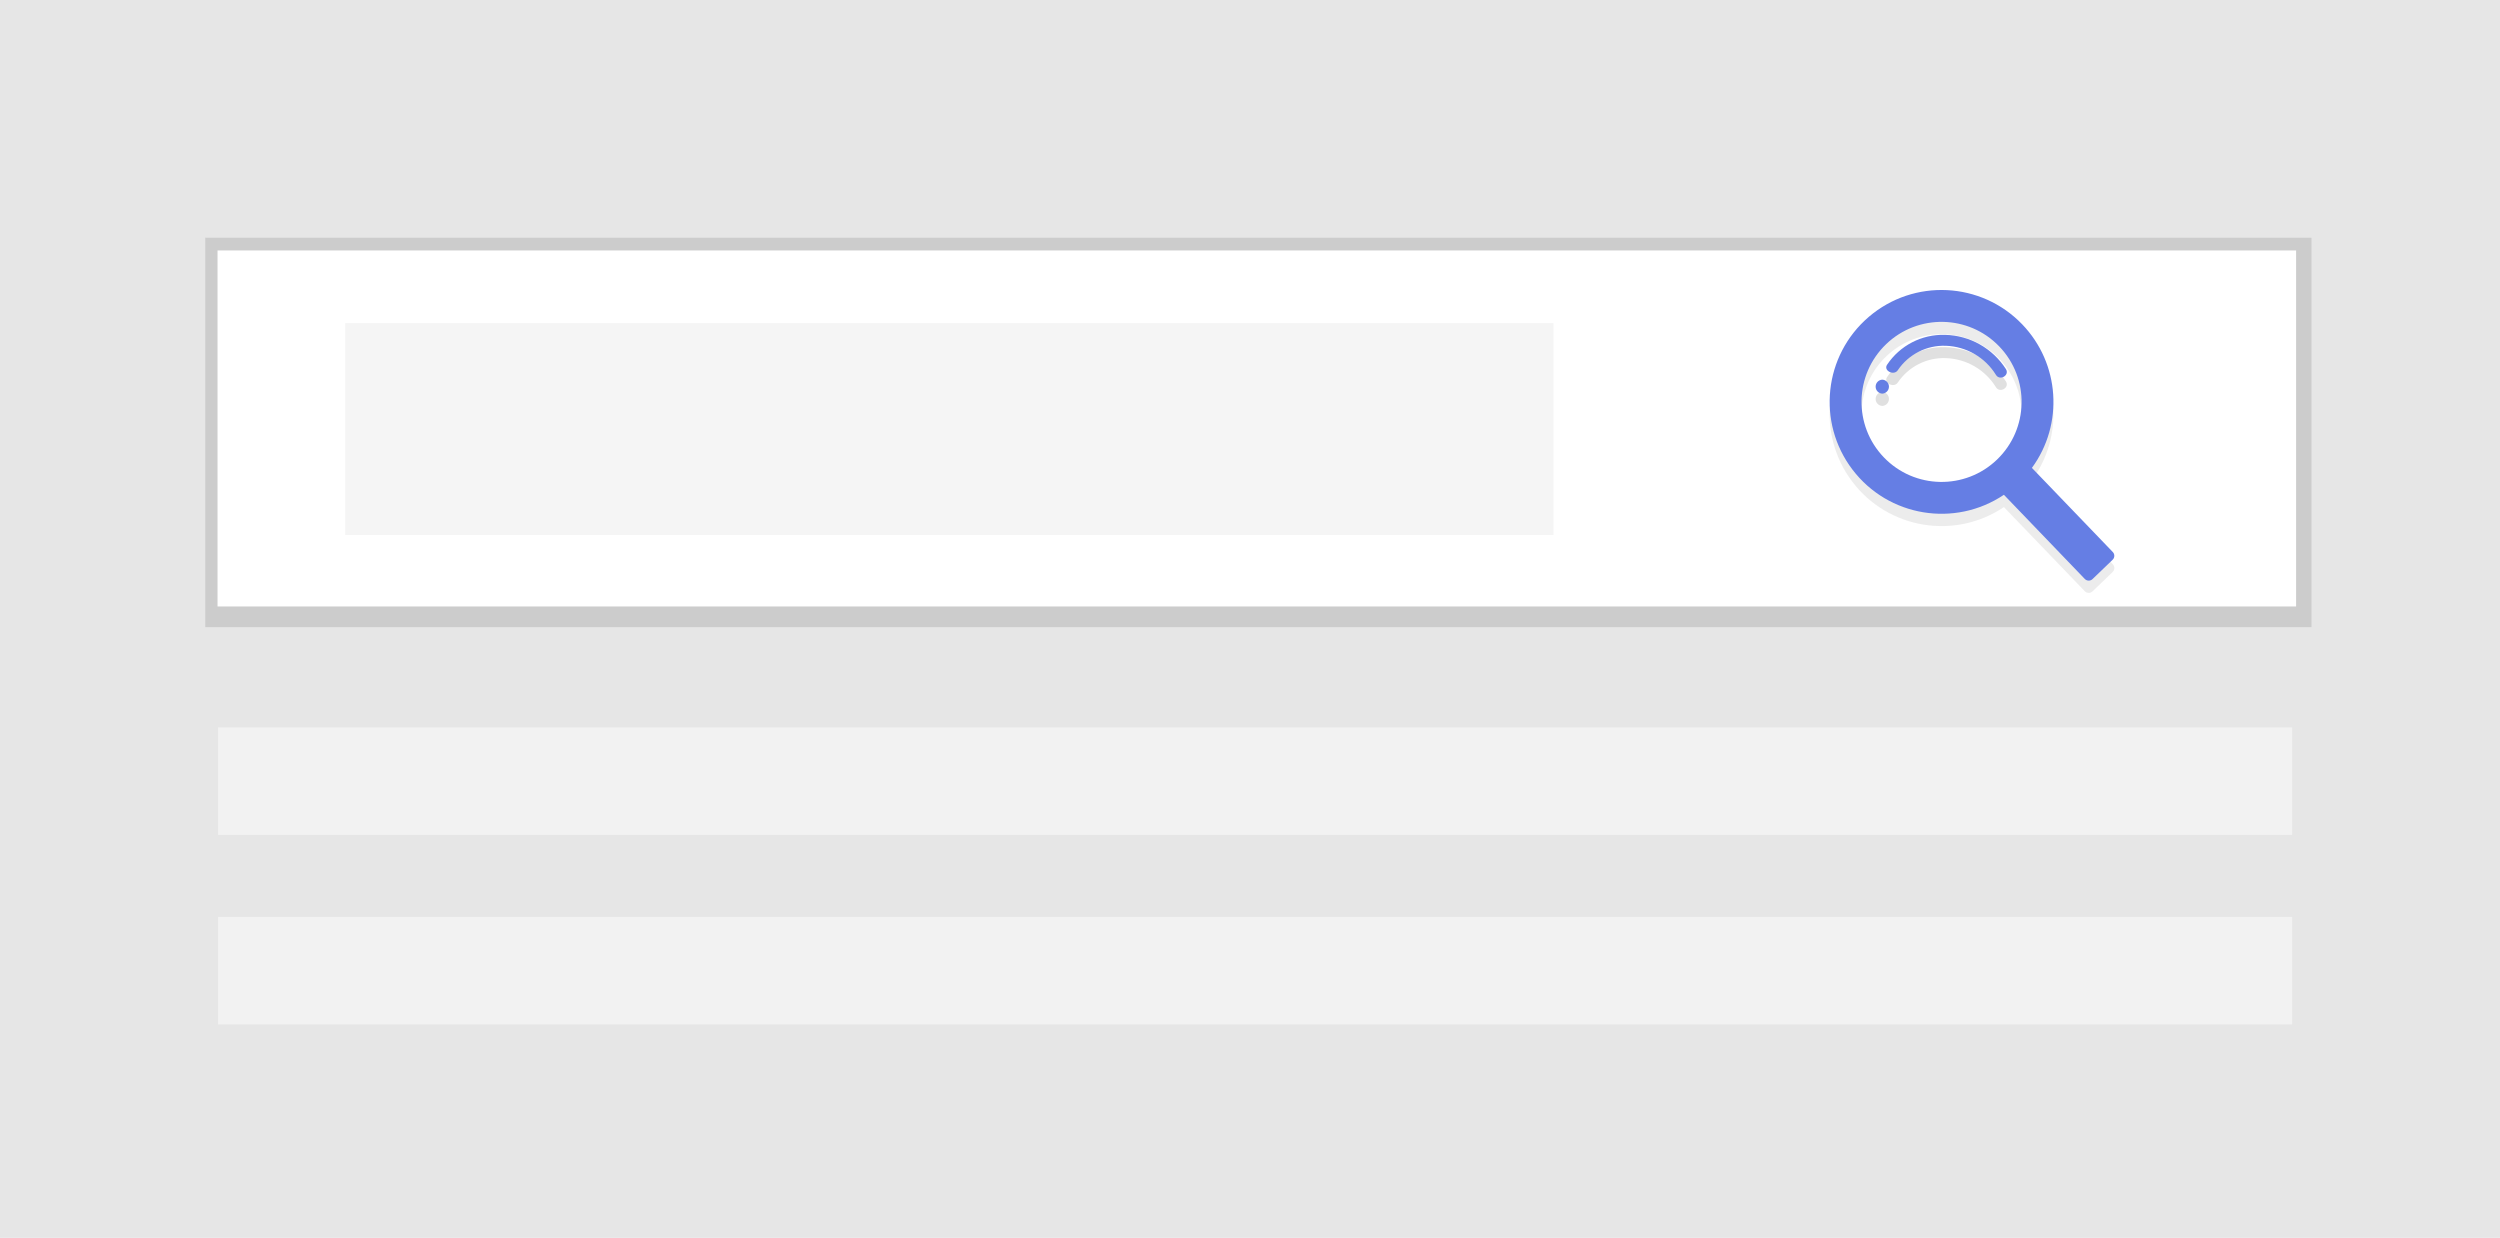
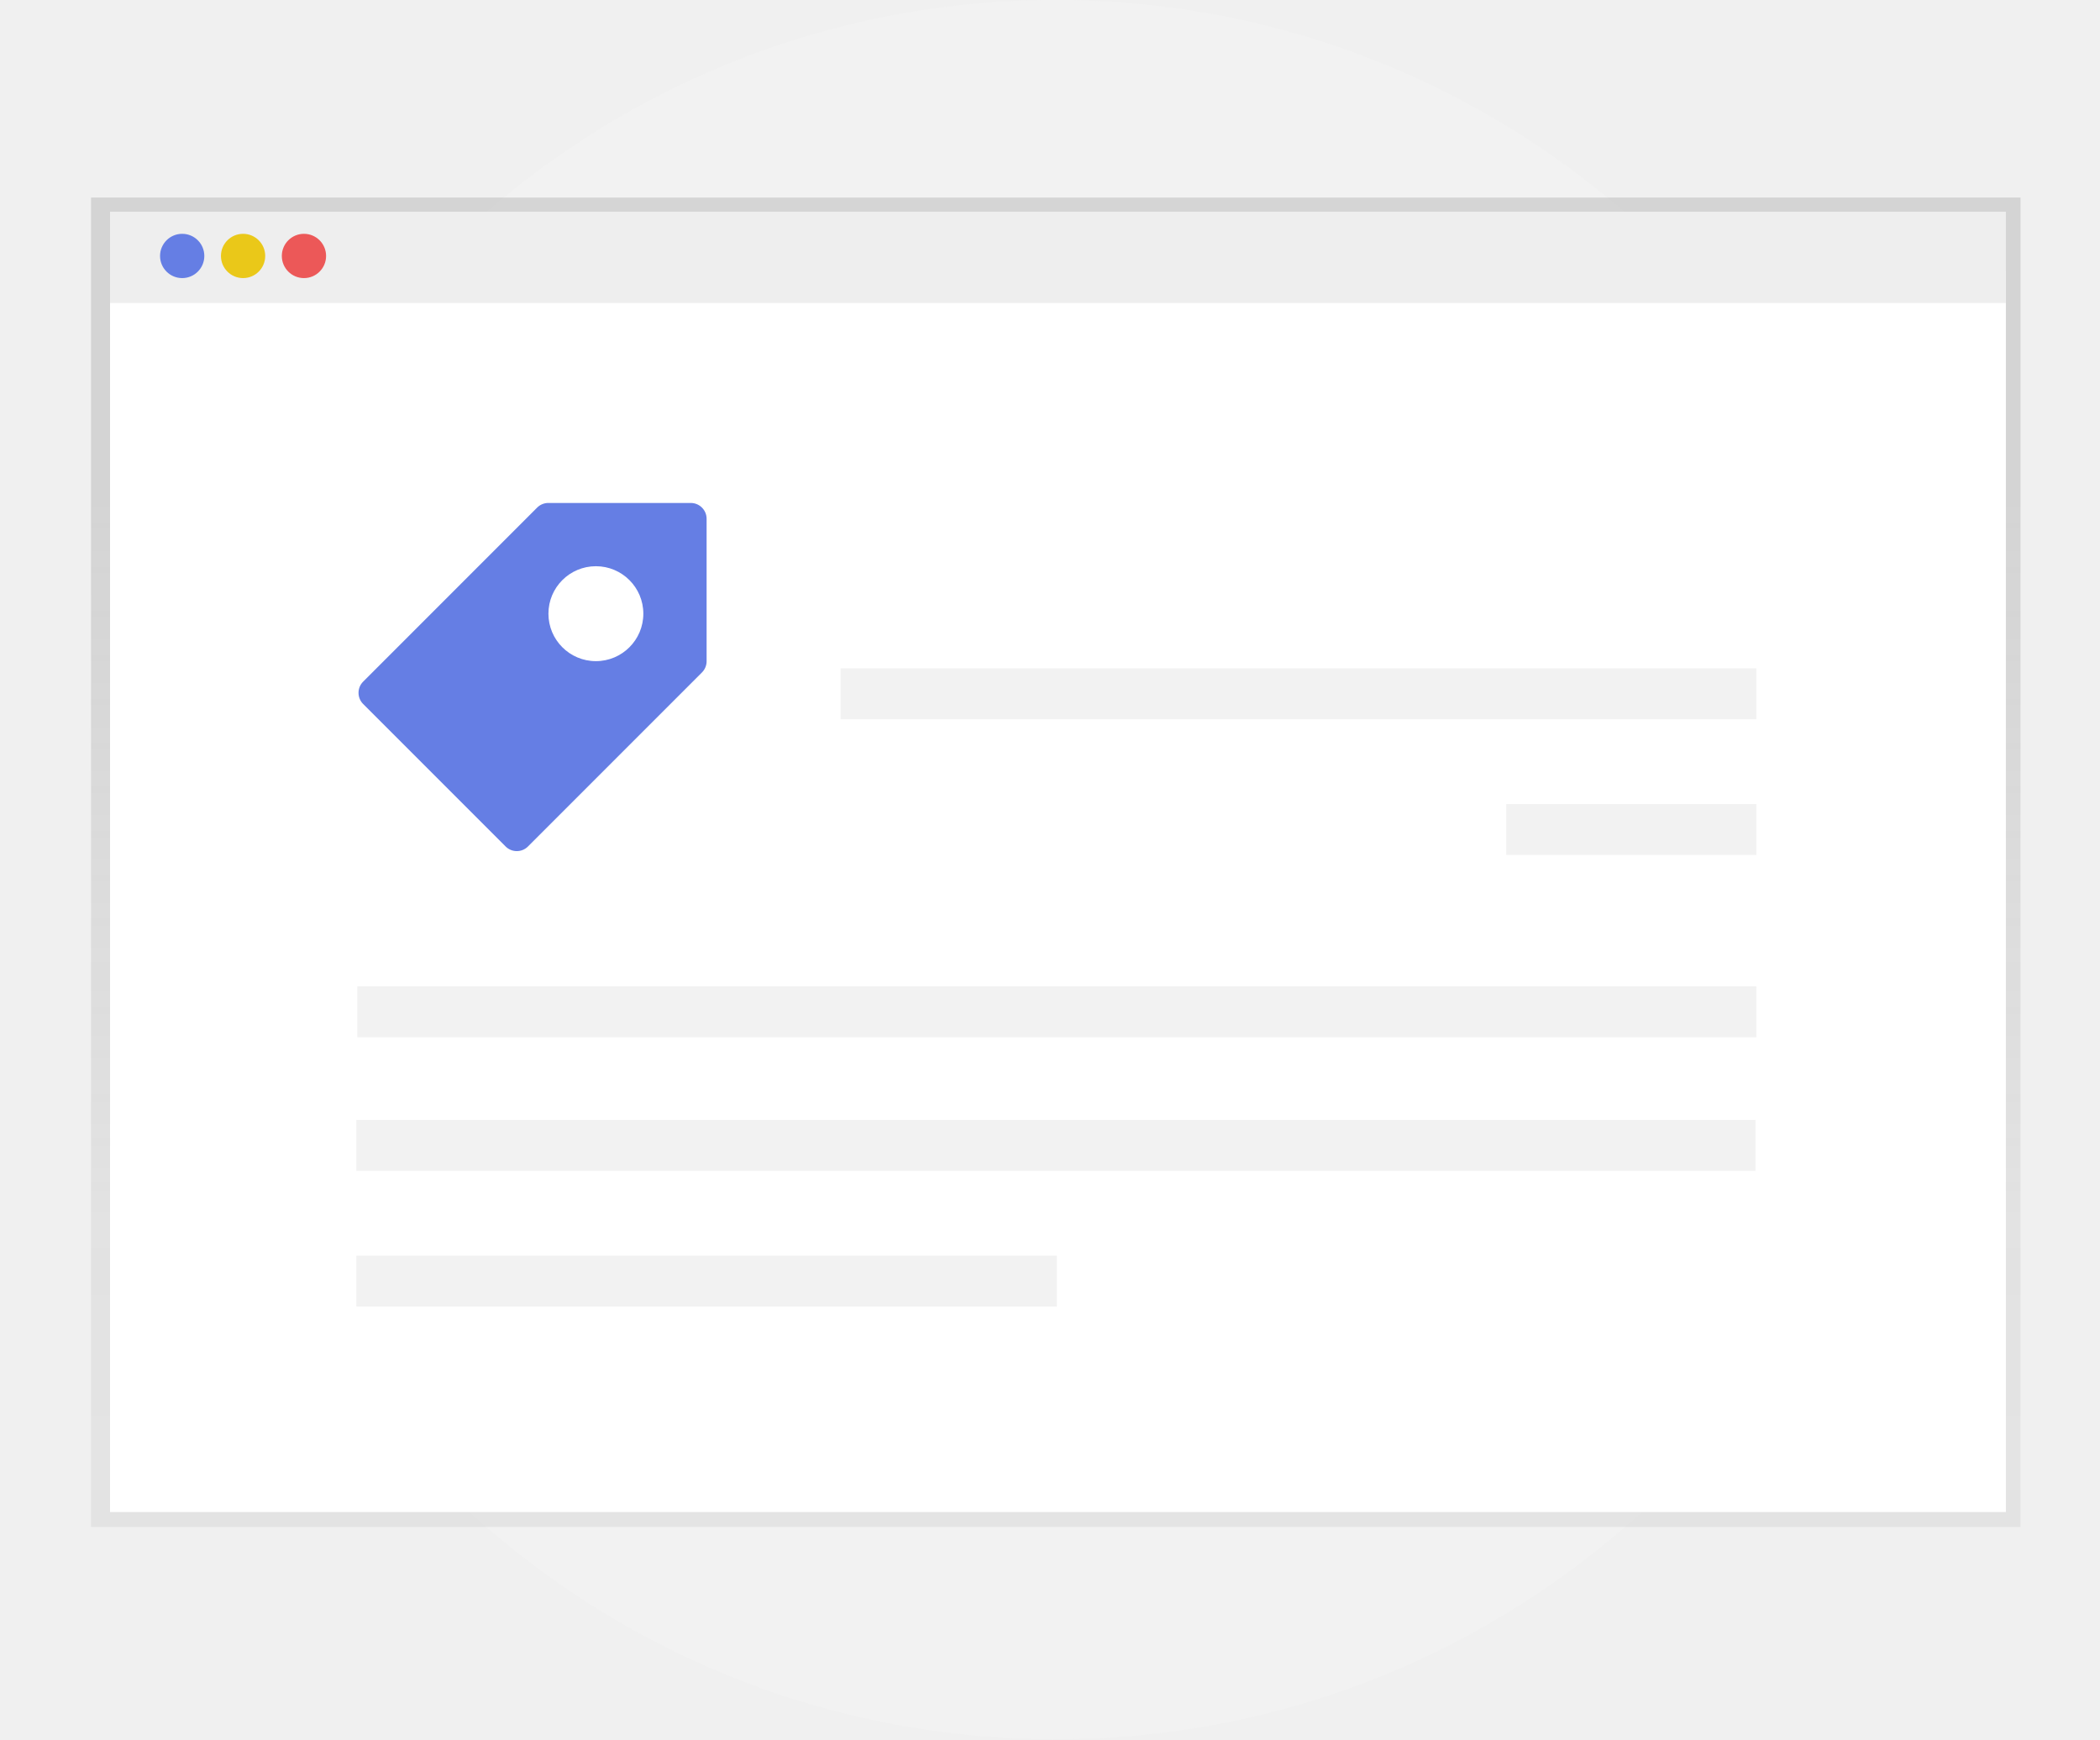
- <svg xmlns="http://www.w3.org/2000/svg" xmlns:xlink="http://www.w3.org/1999/xlink" width="305" height="151" viewBox="0 0 305 151">
+ <svg xmlns="http://www.w3.org/2000/svg" width="280.176" height="232" viewBox="0 0 280.176 232">
  <defs>
-     <style>.cls-1{fill:none}.cls-2{clip-path:url(#clip-path)}.cls-3{fill:#e6e6e6}.cls-4{fill:url(#linear-gradient)}.cls-5{fill:#fff}.cls-6{fill:#f5f5f5}.cls-7{fill:url(#linear-gradient-2)}.cls-8{fill:url(#linear-gradient-3)}.cls-9{fill:url(#linear-gradient-4)}.cls-10{fill:#657ee4}.cls-11{fill:#f2f2f2}</style>
-     <clipPath id="clip-path">
-       <path d="M0 0h305v151h-305z" class="cls-1" />
-     </clipPath>
-     <linearGradient id="linear-gradient" x1=".5" x2=".5" y1="2.697" y2="3.697" gradientUnits="objectBoundingBox">
-       <stop offset="0" stop-color="#808080" stop-opacity=".251" />
-       <stop offset=".535" stop-color="#808080" stop-opacity=".122" />
-       <stop offset="1" stop-color="#808080" stop-opacity=".102" />
+     <linearGradient id="linear-gradient" x1="0.5" y1="0.227" x2="0.5" y2="1.227" gradientUnits="objectBoundingBox">
+       <stop offset="0" stop-color="gray" stop-opacity="0.251" />
+       <stop offset="0.54" stop-color="gray" stop-opacity="0.122" />
+       <stop offset="1" stop-color="gray" stop-opacity="0.102" />
    </linearGradient>
-     <linearGradient id="linear-gradient-2" x1="1.892" x2="1.892" y1="2.249" y2="3.249" gradientUnits="objectBoundingBox">
-       <stop offset="0" stop-color="#b3b3b3" stop-opacity=".251" />
-       <stop offset=".535" stop-color="#b3b3b3" stop-opacity=".102" />
-       <stop offset="1" stop-color="#b3b3b3" stop-opacity=".051" />
-     </linearGradient>
-     <linearGradient id="linear-gradient-3" x1="29.83" x2="29.83" y1="53.688" y2="54.689" gradientUnits="objectBoundingBox">
-       <stop offset="0" stop-opacity=".122" />
-       <stop offset=".551" stop-opacity=".09" />
-       <stop offset="1" stop-opacity=".02" />
-     </linearGradient>
-     <linearGradient id="linear-gradient-4" x1="3.786" x2="3.786" y1="18.974" y2="19.974" xlink:href="#linear-gradient-3" />
  </defs>
-   <g id="Component_43_1" class="cls-2">
-     <path id="Rectangle_1405" d="M0 0h305v151h-305z" class="cls-3" />
-     <path id="Rectangle_1417" d="M25.038 29h256.962v47.515h-256.962z" class="cls-4" />
-     <path id="Rectangle_1418" d="M26.539 30.555h253.586v43.434h-253.586z" class="cls-5" />
-     <path id="Rectangle_1419" d="M42.113 39.422h147.413v25.85h-147.413z" class="cls-6" />
-     <path id="Path_1631" d="M695.945 30.931a13.651 13.651 0 1 0-2.234 20.793l9.868 10.264a.664.664 0 0 0 .939.019l2.459-2.364a.664.664 0 0 0 .023-.943l-9.868-10.264a13.652 13.652 0 0 0-1.187-17.505zm-3.074 16.5a9.764 9.764 0 1 1 .272-13.806 9.764 9.764 0 0 1-.272 13.806z" class="cls-7" transform="translate(-449.234 10.141)" />
-     <path id="Path_1632" d="M692.265 63.854a.854.854 0 0 0 0 1.706.854.854 0 0 0 0-1.706z" class="cls-8" transform="translate(-462.626 -16.035)" />
-     <path id="Path_1633" d="M703.043 45.3a8.2 8.2 0 0 0-7.075 3.654c-.466.73.858 1.375 1.322.649a6.764 6.764 0 0 1 5.865-2.969 7.474 7.474 0 0 1 6.1 3.547c.466.768 1.688.07 1.224-.694a9.063 9.063 0 0 0-7.436-4.187z" class="cls-9" transform="translate(-465.751 -2.944)" />
-     <path id="Path_1634" d="M695.945 25.839a13.651 13.651 0 1 0-2.234 20.793l9.868 10.268a.665.665 0 0 0 .939.019l2.459-2.364a.664.664 0 0 0 .018-.939l-9.868-10.265a13.652 13.652 0 0 0-1.182-17.512zm-3.074 16.5a9.764 9.764 0 1 1 .272-13.806 9.764 9.764 0 0 1-.272 13.806z" class="cls-10" transform="translate(-449.234 13.732)" />
-     <path id="Path_1635" d="M692.265 58.762a.854.854 0 0 0 0 1.706.854.854 0 0 0 0-1.706z" class="cls-10" transform="translate(-462.626 -12.444)" />
-     <path id="Path_1636" d="M703.043 40.205a8.2 8.2 0 0 0-7.075 3.654c-.466.73.858 1.375 1.322.649a6.764 6.764 0 0 1 5.865-2.969 7.473 7.473 0 0 1 6.1 3.547c.466.769 1.688.07 1.224-.694a9.062 9.062 0 0 0-7.436-4.187z" class="cls-10" transform="translate(-465.751 .647)" />
-     <path id="Rectangle_1420" d="M26.6 88.744h253.041v13.117h-253.041z" class="cls-11" />
-     <path id="Rectangle_1422" d="M26.6 111.862h253.041v13.117h-253.041z" class="cls-11" />
+   <g id="selected-label-single" transform="translate(-867.167 -352.91)">
+     <path id="Path_1591" data-name="Path 1591" d="M111.954,21.78h280.06S105.227,21.783,111.954,21.78Z" transform="translate(755.33 338.22)" fill="#e6e6e6" />
+     <circle id="Ellipse_847" data-name="Ellipse 847" cx="116" cy="116" r="116" transform="translate(892 352.91)" fill="#f2f2f2" />
+     <path id="Path_1980" data-name="Path 1980" d="M74.91,0V177.333H332.334V0Z" transform="translate(804.402 379.26)" fill="url(#linear-gradient)" />
+     <rect id="Rectangle_1426" data-name="Rectangle 1426" width="252.936" height="165.579" transform="translate(881.849 389.022)" fill="#fff" />
+     <rect id="Rectangle_1427" data-name="Rectangle 1427" width="252.936" height="12.182" transform="translate(881.849 381.146)" fill="#eee" />
+     <circle id="Ellipse_874" data-name="Ellipse 874" cx="2.953" cy="2.953" r="2.953" transform="translate(888.521 384.099)" fill="#657ee4" />
+     <circle id="Ellipse_875" data-name="Ellipse 875" cx="2.953" cy="2.953" r="2.953" transform="translate(896.645 384.099)" fill="#eac819" />
+     <circle id="Ellipse_876" data-name="Ellipse 876" cx="2.953" cy="2.953" r="2.953" transform="translate(904.767 384.099)" fill="#ec5858" />
+     <rect id="Rectangle_1430" data-name="Rectangle 1430" width="186.667" height="6.788" transform="translate(914.712 502.303)" fill="#f2f2f2" style="isolation: isolate" />
+     <rect id="Rectangle_1431" data-name="Rectangle 1431" width="186.667" height="6.788" transform="translate(914.833 484.485)" fill="#f2f2f2" style="isolation: isolate" />
+     <rect id="Rectangle_1432" data-name="Rectangle 1432" width="33.374" height="6.788" transform="translate(1068.126 460.162)" fill="#f2f2f2" style="isolation: isolate" />
+     <rect id="Rectangle_1433" data-name="Rectangle 1433" width="122.182" height="6.788" transform="translate(979.318 442.061)" fill="#f2f2f2" style="isolation: isolate" />
+     <rect id="Rectangle_1434" data-name="Rectangle 1434" width="93.454" height="6.788" transform="translate(914.712 520.404)" fill="#f2f2f2" style="isolation: isolate" />
+     <g id="Group_3870" data-name="Group 3870" transform="translate(914.006 419)">
+       <path id="Path_1985" data-name="Path 1985" d="M45.324,1H26.331a2.108,2.108,0,0,0-1.5.612L1.619,24.826a2.11,2.11,0,0,0-.013,2.984l.013.013L20.612,46.816a2.11,2.11,0,0,0,2.984.013l.013-.013L46.822,23.6a2.108,2.108,0,0,0,.612-1.5V3.11A2.111,2.111,0,0,0,45.324,1ZM32.662,22.1a6.331,6.331,0,1,1,6.331-6.331A6.331,6.331,0,0,1,32.662,22.1Z" fill="#657ee4" />
+     </g>
  </g>
</svg>
